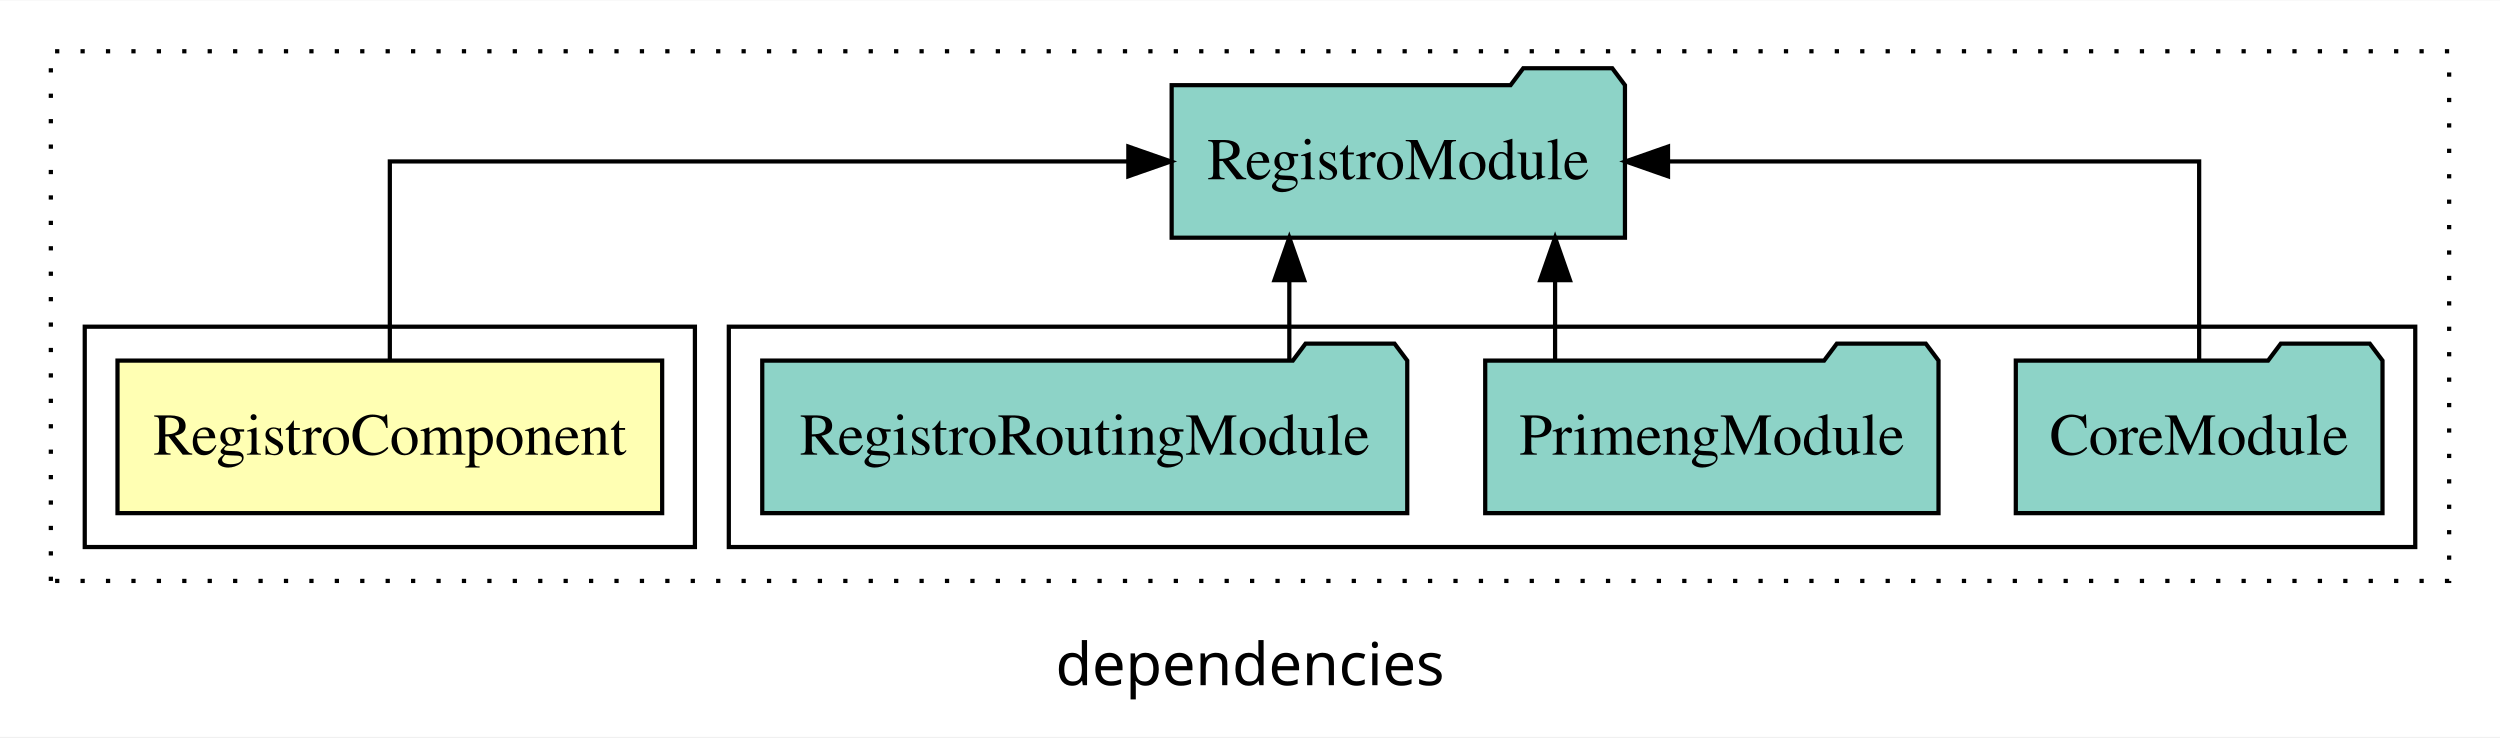
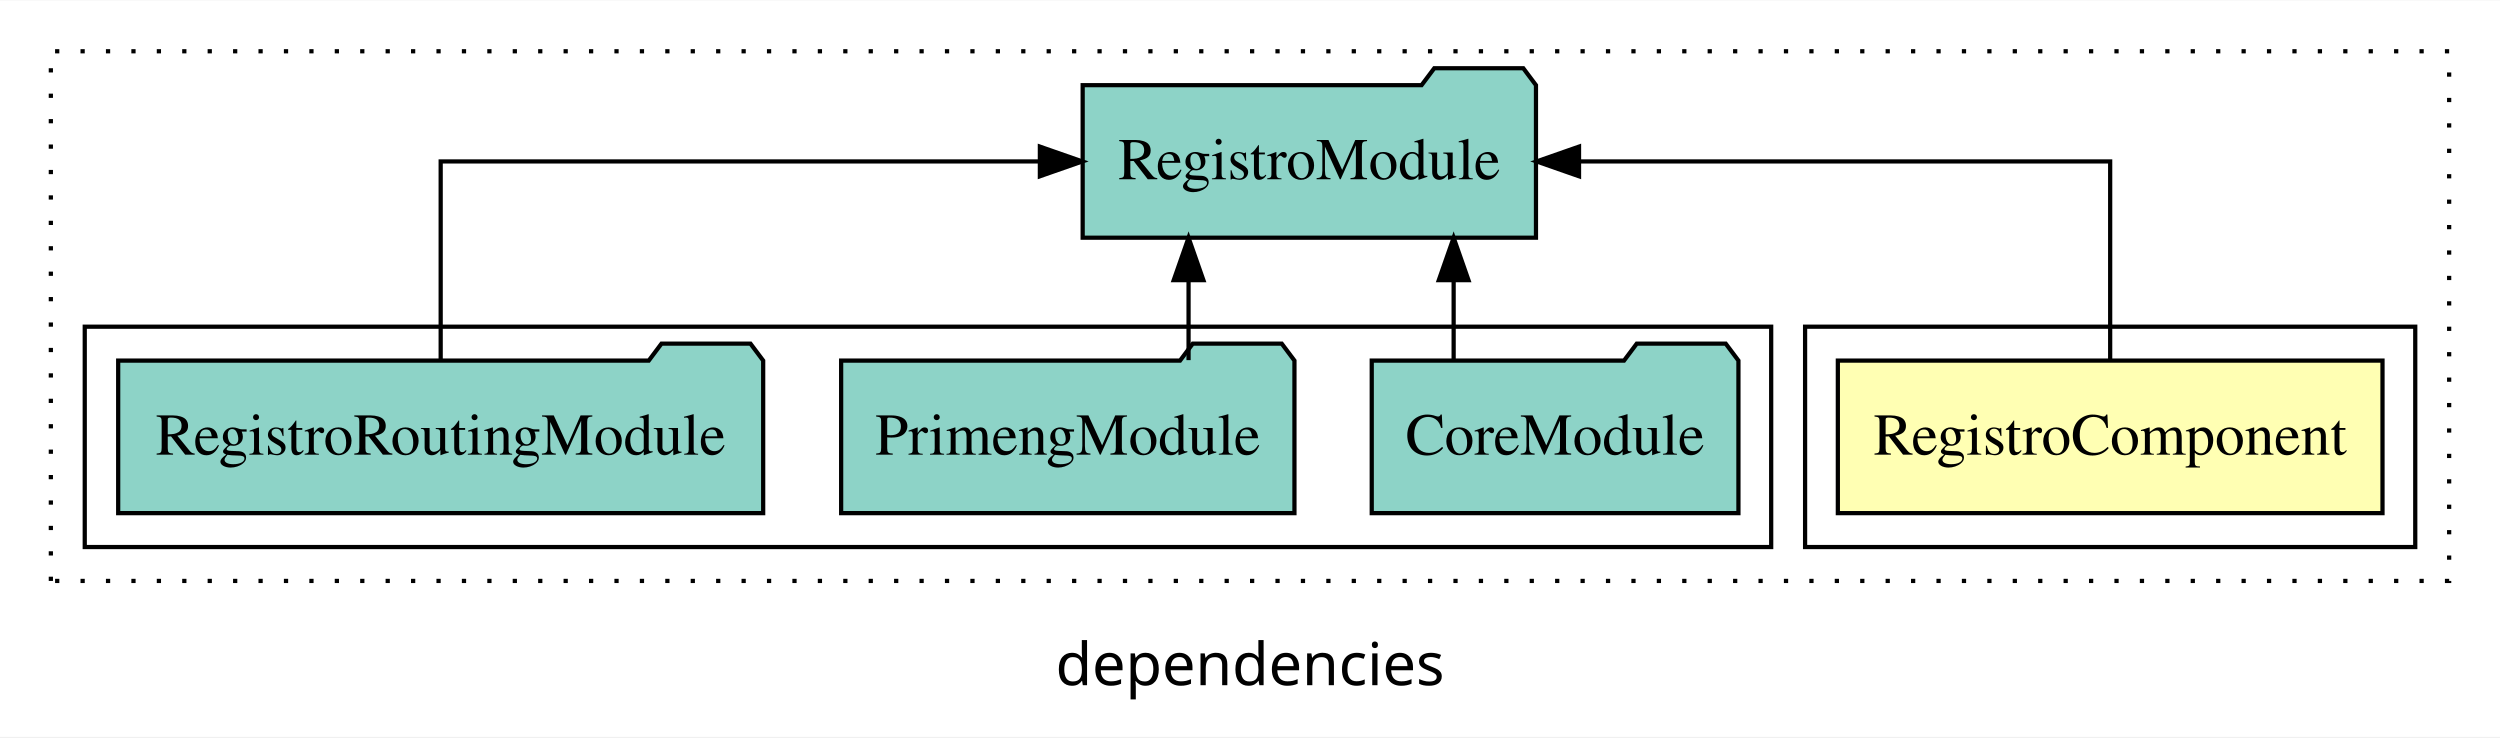
<svg xmlns="http://www.w3.org/2000/svg" width="590pt" height="174pt" viewBox="0.00 0.00 590.00 173.80">
  <g id="graph0" class="graph" transform="scale(1 1) rotate(0) translate(4 169.8)">
    <polygon fill="white" stroke="transparent" points="-4,4 -4,-169.8 586,-169.8 586,4 -4,4" />
    <text text-anchor="middle" x="291" y="-8.2" font-family="sans-serif" font-size="14.00">dependencies</text>
    <g id="clust1" class="cluster">
      <polygon fill="none" stroke="black" stroke-dasharray="1,5" points="8,-32.8 8,-157.8 574,-157.8 574,-32.8 8,-32.8" />
    </g>
+     <g id="clust2" class="cluster">
+       <polygon fill="none" stroke="black" points="422,-40.8 422,-92.8 566,-92.8 566,-40.8 422,-40.8" />
+     </g>
    <g id="clust4" class="cluster">
-       <polygon fill="none" stroke="black" points="168,-40.8 168,-92.8 566,-92.8 566,-40.8 168,-40.8" />
-     </g>
-     <g id="clust2" class="cluster">
-       <polygon fill="none" stroke="black" points="16,-40.8 16,-92.8 160,-92.8 160,-40.8 16,-40.8" />
+       <polygon fill="none" stroke="black" points="16,-40.8 16,-92.8 414,-92.8 414,-40.8 16,-40.8" />
    </g>
    <g id="node1" class="node">
-       <polygon fill="#ffffb3" stroke="black" points="152.27,-84.8 23.73,-84.8 23.73,-48.8 152.27,-48.8 152.27,-84.8" />
-       <text text-anchor="middle" x="88" y="-62.6" font-family="Times,serif" font-size="14.00">RegistroComponent</text>
+       <polygon fill="#ffffb3" stroke="black" points="558.27,-84.8 429.73,-84.8 429.73,-48.8 558.27,-48.8 558.27,-84.8" />
+       <text text-anchor="middle" x="494" y="-62.6" font-family="Times,serif" font-size="14.00">RegistroComponent</text>
    </g>
    <g id="node2" class="node">
-       <polygon fill="#8dd3c7" stroke="black" points="379.49,-149.8 376.49,-153.8 355.49,-153.8 352.49,-149.8 272.51,-149.8 272.51,-113.8 379.49,-113.8 379.49,-149.8" />
-       <text text-anchor="middle" x="326" y="-127.6" font-family="Times,serif" font-size="14.00">RegistroModule</text>
+       <polygon fill="#8dd3c7" stroke="black" points="358.49,-149.8 355.49,-153.8 334.49,-153.8 331.49,-149.8 251.51,-149.8 251.51,-113.8 358.49,-113.8 358.49,-149.8" />
+       <text text-anchor="middle" x="305" y="-127.6" font-family="Times,serif" font-size="14.00">RegistroModule</text>
    </g>
    <g id="edge1" class="edge">
-       <path fill="none" stroke="black" d="M88,-84.91C88,-104.14 88,-131.8 88,-131.8 88,-131.8 262.29,-131.8 262.29,-131.8" />
-       <polygon fill="black" stroke="black" points="262.29,-135.3 272.29,-131.8 262.29,-128.3 262.29,-135.3" />
+       <path fill="none" stroke="black" d="M494,-84.91C494,-104.14 494,-131.8 494,-131.8 494,-131.8 368.65,-131.8 368.65,-131.8" />
+       <polygon fill="black" stroke="black" points="368.65,-128.3 358.65,-131.8 368.65,-135.3 368.65,-128.3" />
    </g>
    <g id="node3" class="node">
-       <polygon fill="#8dd3c7" stroke="black" points="558.27,-84.8 555.27,-88.8 534.27,-88.8 531.27,-84.8 471.73,-84.8 471.73,-48.8 558.27,-48.8 558.27,-84.8" />
-       <text text-anchor="middle" x="515" y="-62.6" font-family="Times,serif" font-size="14.00">CoreModule</text>
+       <polygon fill="#8dd3c7" stroke="black" points="406.27,-84.8 403.27,-88.8 382.27,-88.8 379.27,-84.8 319.73,-84.8 319.73,-48.8 406.27,-48.8 406.27,-84.8" />
+       <text text-anchor="middle" x="363" y="-62.6" font-family="Times,serif" font-size="14.00">CoreModule</text>
    </g>
    <g id="edge2" class="edge">
-       <path fill="none" stroke="black" d="M515,-84.91C515,-104.14 515,-131.8 515,-131.8 515,-131.8 389.65,-131.8 389.65,-131.8" />
-       <polygon fill="black" stroke="black" points="389.65,-128.3 379.65,-131.8 389.65,-135.3 389.65,-128.3" />
+       <path fill="none" stroke="black" d="M339.06,-84.91C339.06,-84.91 339.06,-103.79 339.06,-103.79" />
+       <polygon fill="black" stroke="black" points="335.56,-103.79 339.06,-113.79 342.56,-103.79 335.56,-103.79" />
    </g>
    <g id="node4" class="node">
-       <polygon fill="#8dd3c7" stroke="black" points="453.49,-84.8 450.49,-88.8 429.49,-88.8 426.49,-84.8 346.51,-84.8 346.51,-48.8 453.49,-48.8 453.49,-84.8" />
-       <text text-anchor="middle" x="400" y="-62.6" font-family="Times,serif" font-size="14.00">PrimengModule</text>
+       <polygon fill="#8dd3c7" stroke="black" points="301.49,-84.8 298.49,-88.8 277.49,-88.8 274.49,-84.8 194.51,-84.8 194.51,-48.8 301.49,-48.8 301.49,-84.8" />
+       <text text-anchor="middle" x="248" y="-62.6" font-family="Times,serif" font-size="14.00">PrimengModule</text>
    </g>
    <g id="edge3" class="edge">
-       <path fill="none" stroke="black" d="M363,-84.91C363,-84.91 363,-103.79 363,-103.79" />
-       <polygon fill="black" stroke="black" points="359.5,-103.79 363,-113.79 366.5,-103.79 359.5,-103.79" />
+       <path fill="none" stroke="black" d="M276.5,-84.91C276.5,-84.91 276.5,-103.79 276.5,-103.79" />
+       <polygon fill="black" stroke="black" points="273,-103.79 276.5,-113.79 280,-103.79 273,-103.79" />
    </g>
    <g id="node5" class="node">
-       <polygon fill="#8dd3c7" stroke="black" points="328.11,-84.8 325.11,-88.8 304.11,-88.8 301.11,-84.8 175.89,-84.8 175.89,-48.8 328.11,-48.8 328.11,-84.8" />
-       <text text-anchor="middle" x="252" y="-62.6" font-family="Times,serif" font-size="14.00">RegistroRoutingModule</text>
+       <polygon fill="#8dd3c7" stroke="black" points="176.11,-84.8 173.11,-88.8 152.11,-88.8 149.11,-84.8 23.89,-84.8 23.89,-48.8 176.11,-48.8 176.11,-84.8" />
+       <text text-anchor="middle" x="100" y="-62.6" font-family="Times,serif" font-size="14.00">RegistroRoutingModule</text>
    </g>
    <g id="edge4" class="edge">
-       <path fill="none" stroke="black" d="M300.28,-84.91C300.28,-84.91 300.28,-103.79 300.28,-103.79" />
-       <polygon fill="black" stroke="black" points="296.78,-103.79 300.28,-113.79 303.78,-103.79 296.78,-103.79" />
+       <path fill="none" stroke="black" d="M100,-84.91C100,-104.14 100,-131.8 100,-131.8 100,-131.8 241.41,-131.8 241.41,-131.8" />
+       <polygon fill="black" stroke="black" points="241.41,-135.3 251.41,-131.8 241.41,-128.3 241.41,-135.3" />
    </g>
  </g>
</svg>
